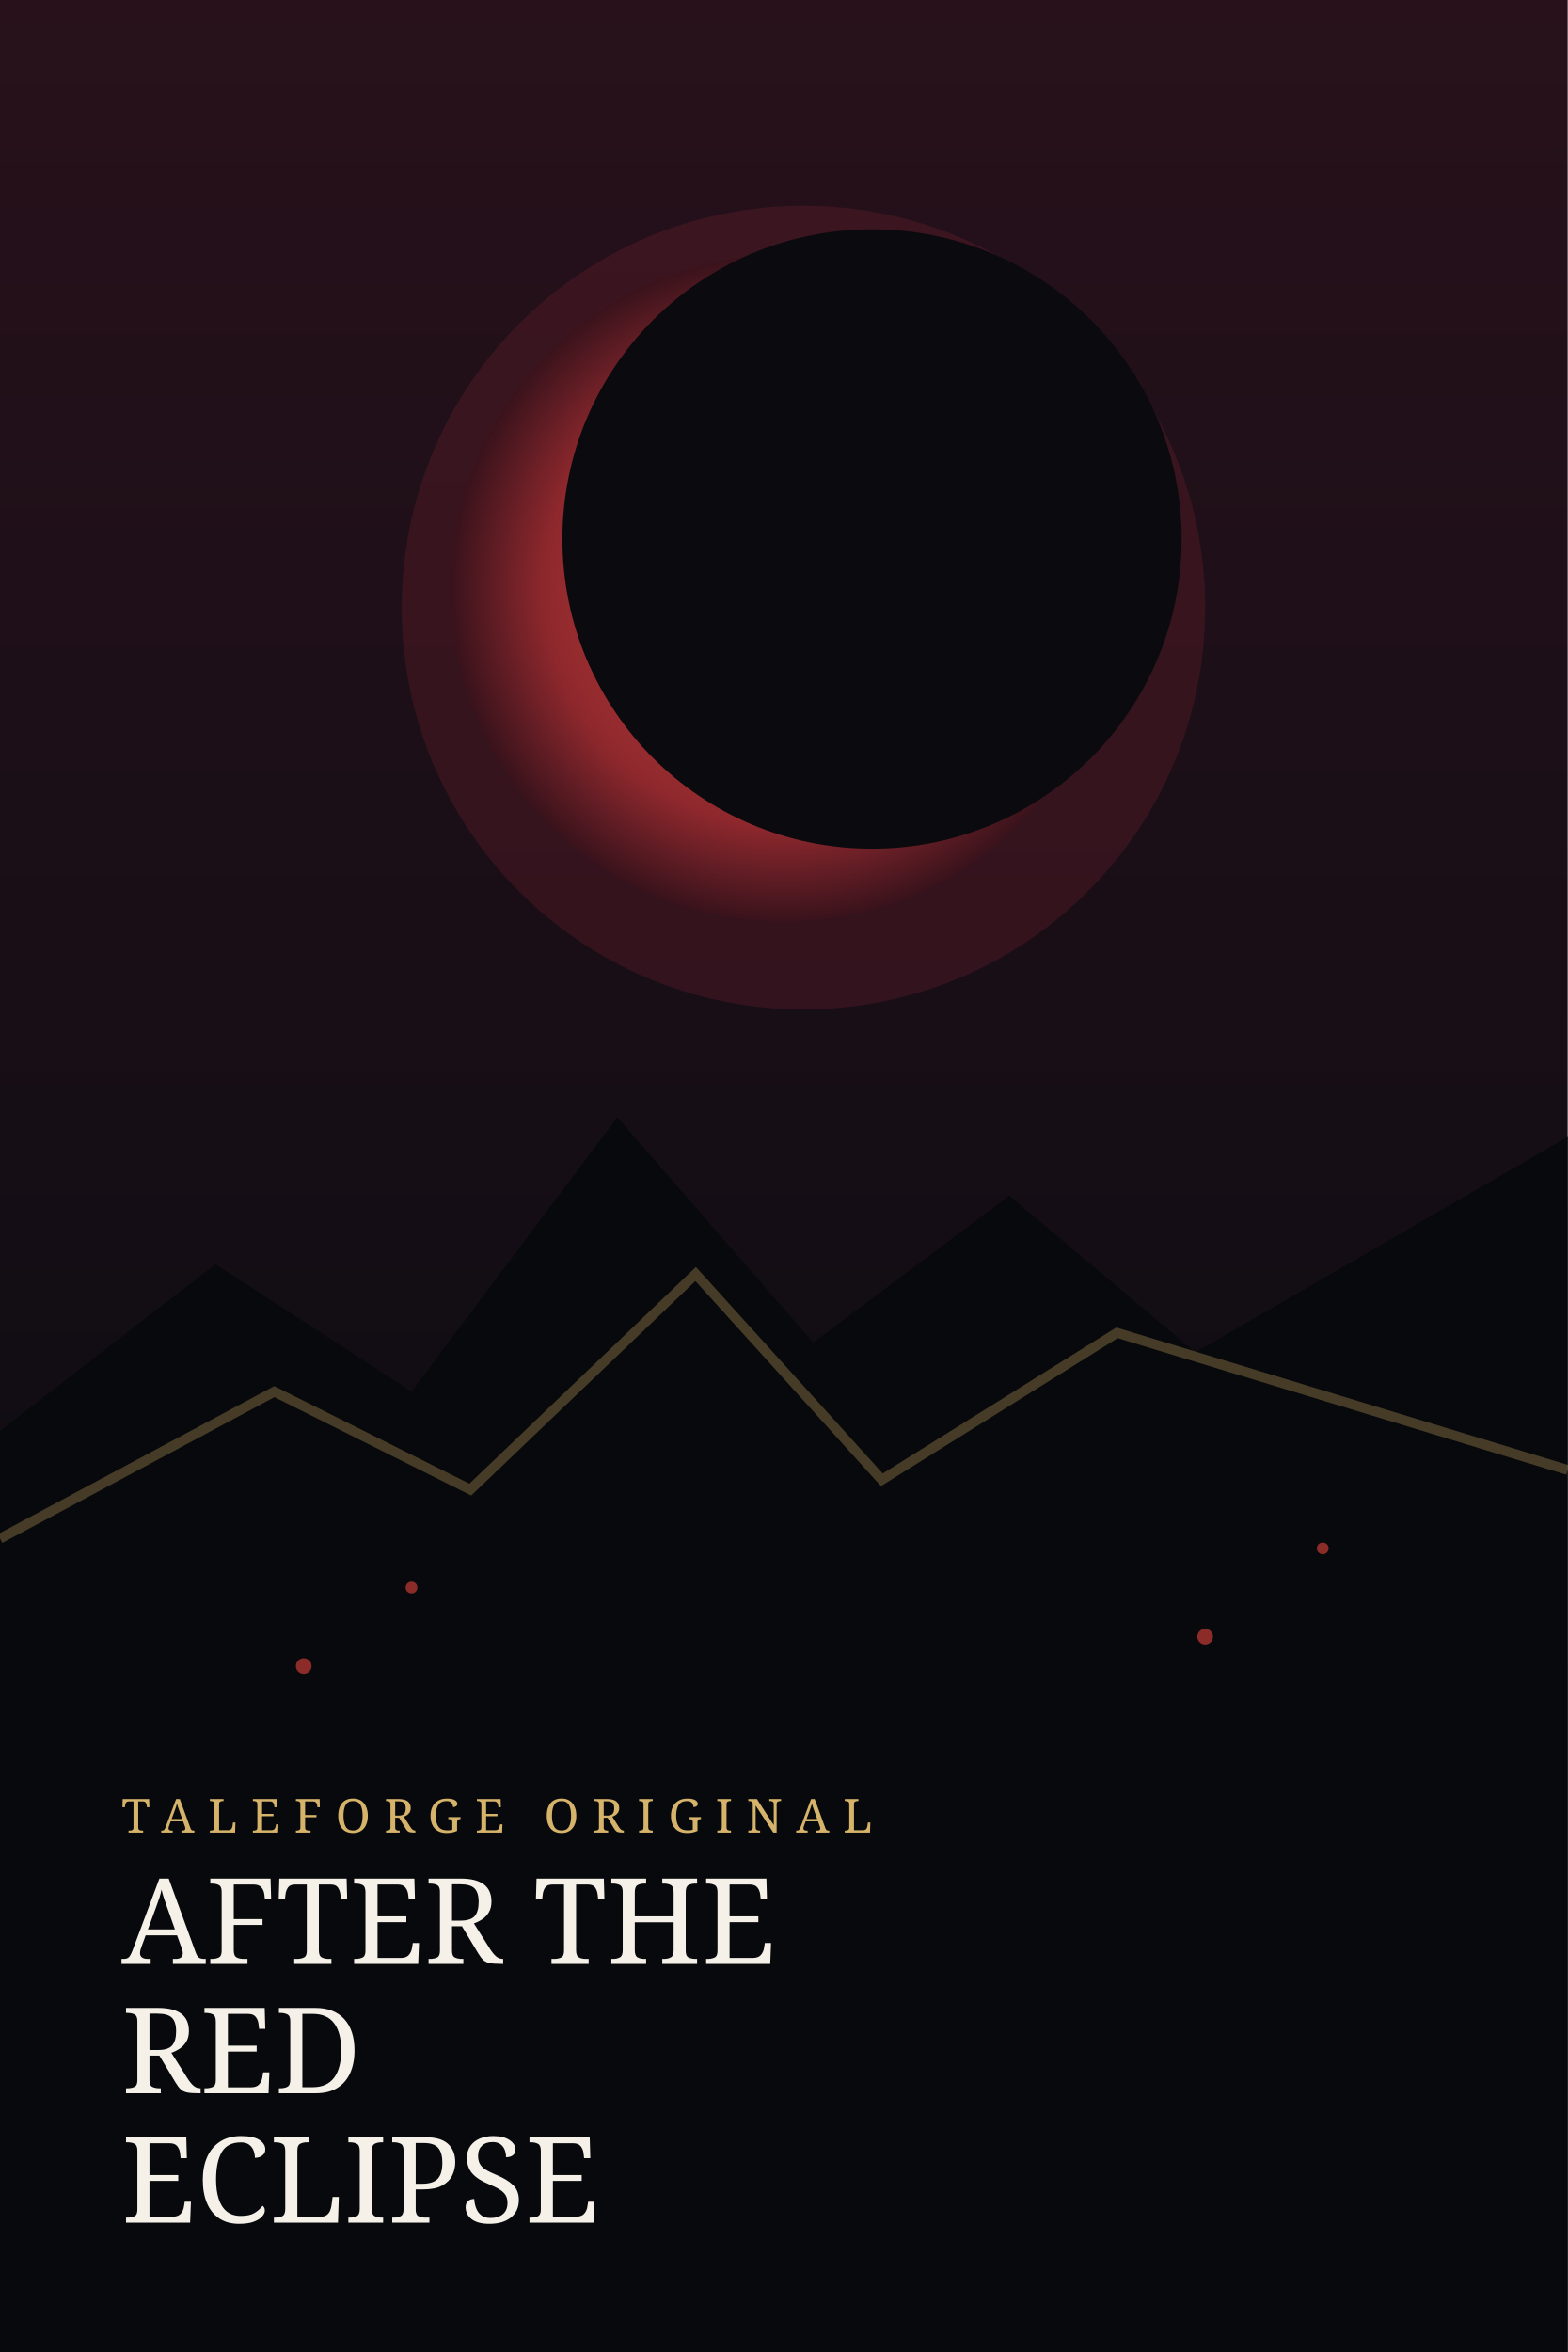
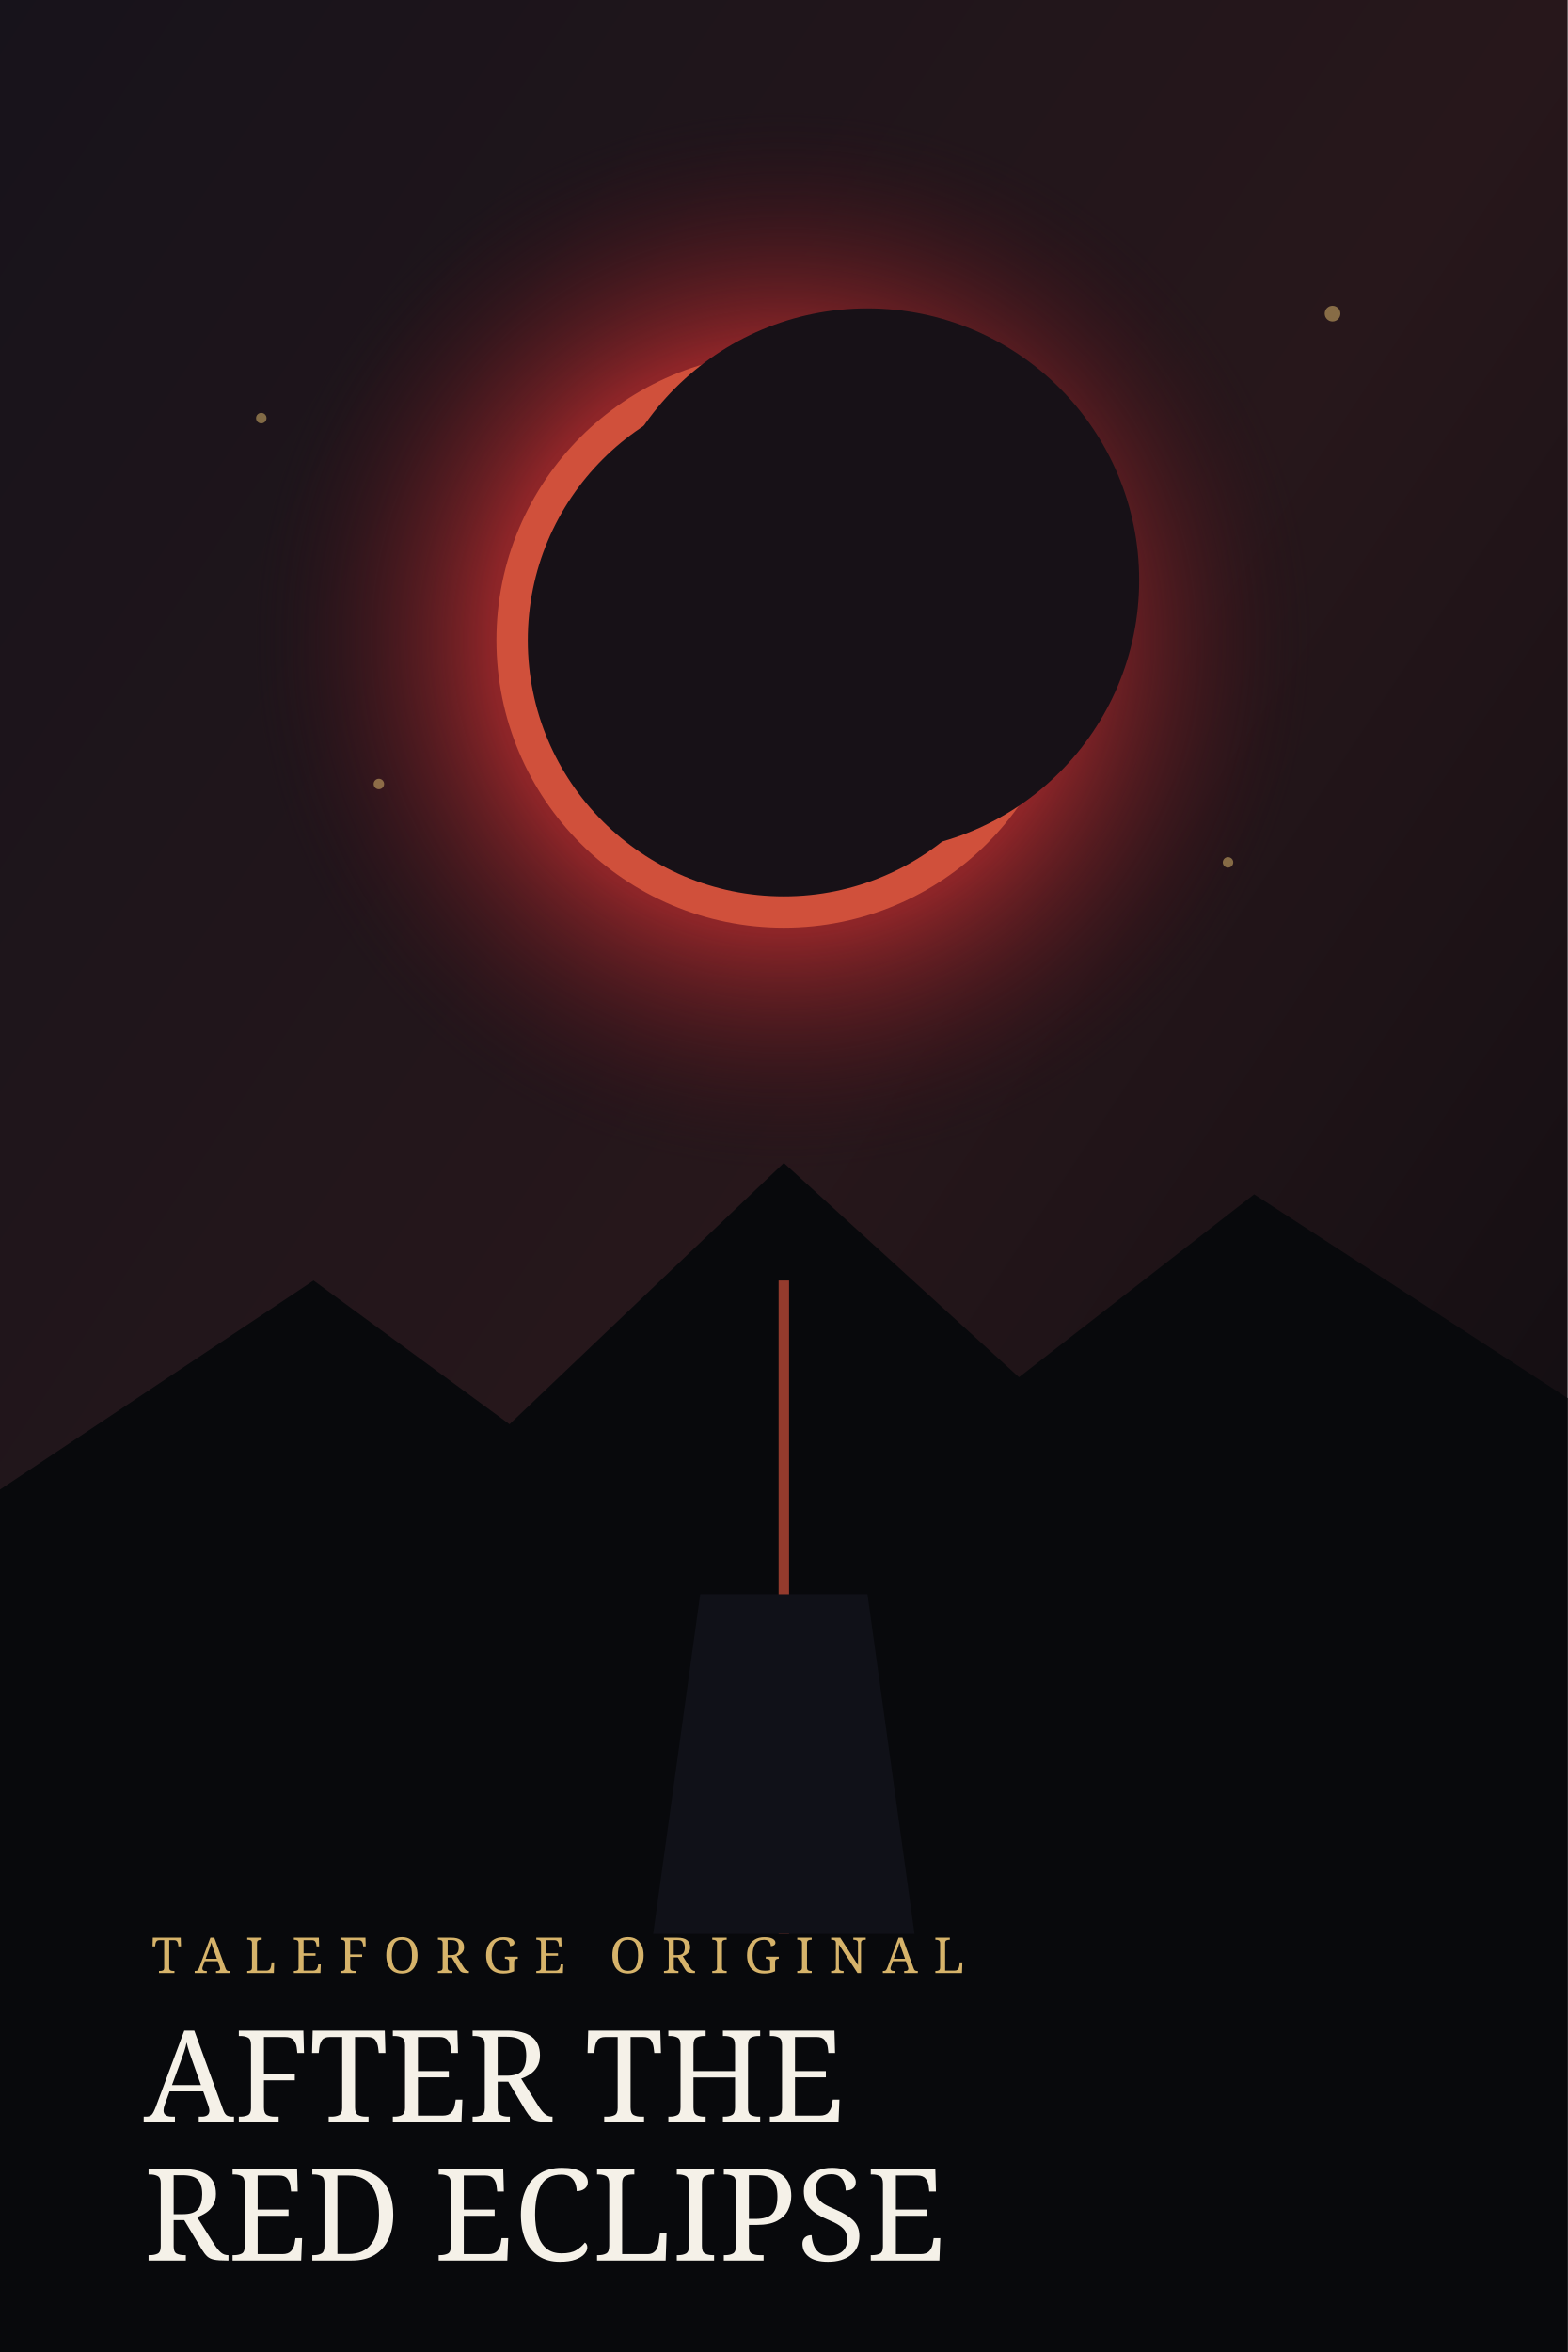
- <svg xmlns="http://www.w3.org/2000/svg" viewBox="0 0 800 1200">
+ <svg xmlns="http://www.w3.org/2000/svg" viewBox="0 0 600 900">
  <defs>
-     <linearGradient id="g" x2="0" y2="1">
-       <stop stop-color="#28111b" />
-       <stop offset=".58" stop-color="#120d14" />
-       <stop offset="1" stop-color="#07080b" />
+     <linearGradient id="bg" y2="1">
+       <stop stop-color="#17131b" />
+       <stop offset=".5" stop-color="#27171b" />
+       <stop offset="1" stop-color="#08090d" />
    </linearGradient>
    <radialGradient id="e">
-       <stop stop-color="#d4473d" />
-       <stop offset=".72" stop-color="#8e282d" />
-       <stop offset="1" stop-color="#3b131c" />
+       <stop stop-color="#d44b35" />
+       <stop offset=".55" stop-color="#8d2528" />
+       <stop offset="1" stop-color="#250e17" stop-opacity="0" />
    </radialGradient>
  </defs>
-   <rect width="800" height="1200" fill="url(#g)" />
-   <circle cx="410" cy="310" r="205" fill="#5c1c28" opacity=".4" />
-   <circle cx="400" cy="300" r="170" fill="url(#e)" />
-   <circle cx="445" cy="275" r="158" fill="#0b0a0e" />
-   <path d="M0 730L110 645 210 710 315 570 415 685 515 610 610 690 800 580V1200H0Z" fill="#08090c" />
-   <path d="M0 785L140 710 240 760 355 650 450 755 570 680 800 750" fill="none" stroke="#d6b36a" stroke-opacity=".3" stroke-width="5" />
-   <g fill="#c43b35" opacity=".7">
-     <circle cx="155" cy="850" r="4" />
-     <circle cx="210" cy="810" r="3" />
-     <circle cx="615" cy="835" r="4" />
-     <circle cx="675" cy="790" r="3" />
+   <rect width="600" height="900" fill="url(#bg)" />
+   <circle cx="300" cy="245" r="205" fill="url(#e)" />
+   <circle cx="300" cy="245" r="104" fill="#171117" stroke="#d0503b" stroke-width="12" />
+   <circle cx="332" cy="222" r="104" fill="#171117" />
+   <g fill="#d6b36a" opacity=".55">
+     <circle cx="100" cy="160" r="2" />
+     <circle cx="510" cy="120" r="3" />
+     <circle cx="145" cy="300" r="2" />
+     <circle cx="470" cy="330" r="2" />
  </g>
-   <text x="62" y="935" fill="#d6b36a" font-family="Georgia" font-size="24" letter-spacing="7">TALEFORGE ORIGINAL</text>
-   <text x="62" y="1002" fill="#f5f1e8" font-family="Georgia" font-size="61">AFTER THE</text>
-   <text x="62" y="1068" fill="#f5f1e8" font-family="Georgia" font-size="61">RED</text>
-   <text x="62" y="1134" fill="#f5f1e8" font-family="Georgia" font-size="61">ECLIPSE</text>
+   <path d="M0 570l120-80 75 55 105-100 90 82 90-70 120 78v365H0z" fill="#08090c" />
+   <path d="M300 490v250" stroke="#d0503b" stroke-width="4" opacity=".7" />
+   <path d="M250 740h100l-18-130h-64z" fill="#101118" />
+   <text x="58" y="755" fill="#d6b36a" font-family="Georgia,serif" font-size="19" letter-spacing="6">TALEFORGE ORIGINAL</text>
+   <text x="55" y="812" fill="#f5f1e8" font-family="Georgia,serif" font-size="49">AFTER THE</text>
+   <text x="55" y="865" fill="#f5f1e8" font-family="Georgia,serif" font-size="49">RED ECLIPSE</text>
</svg>
